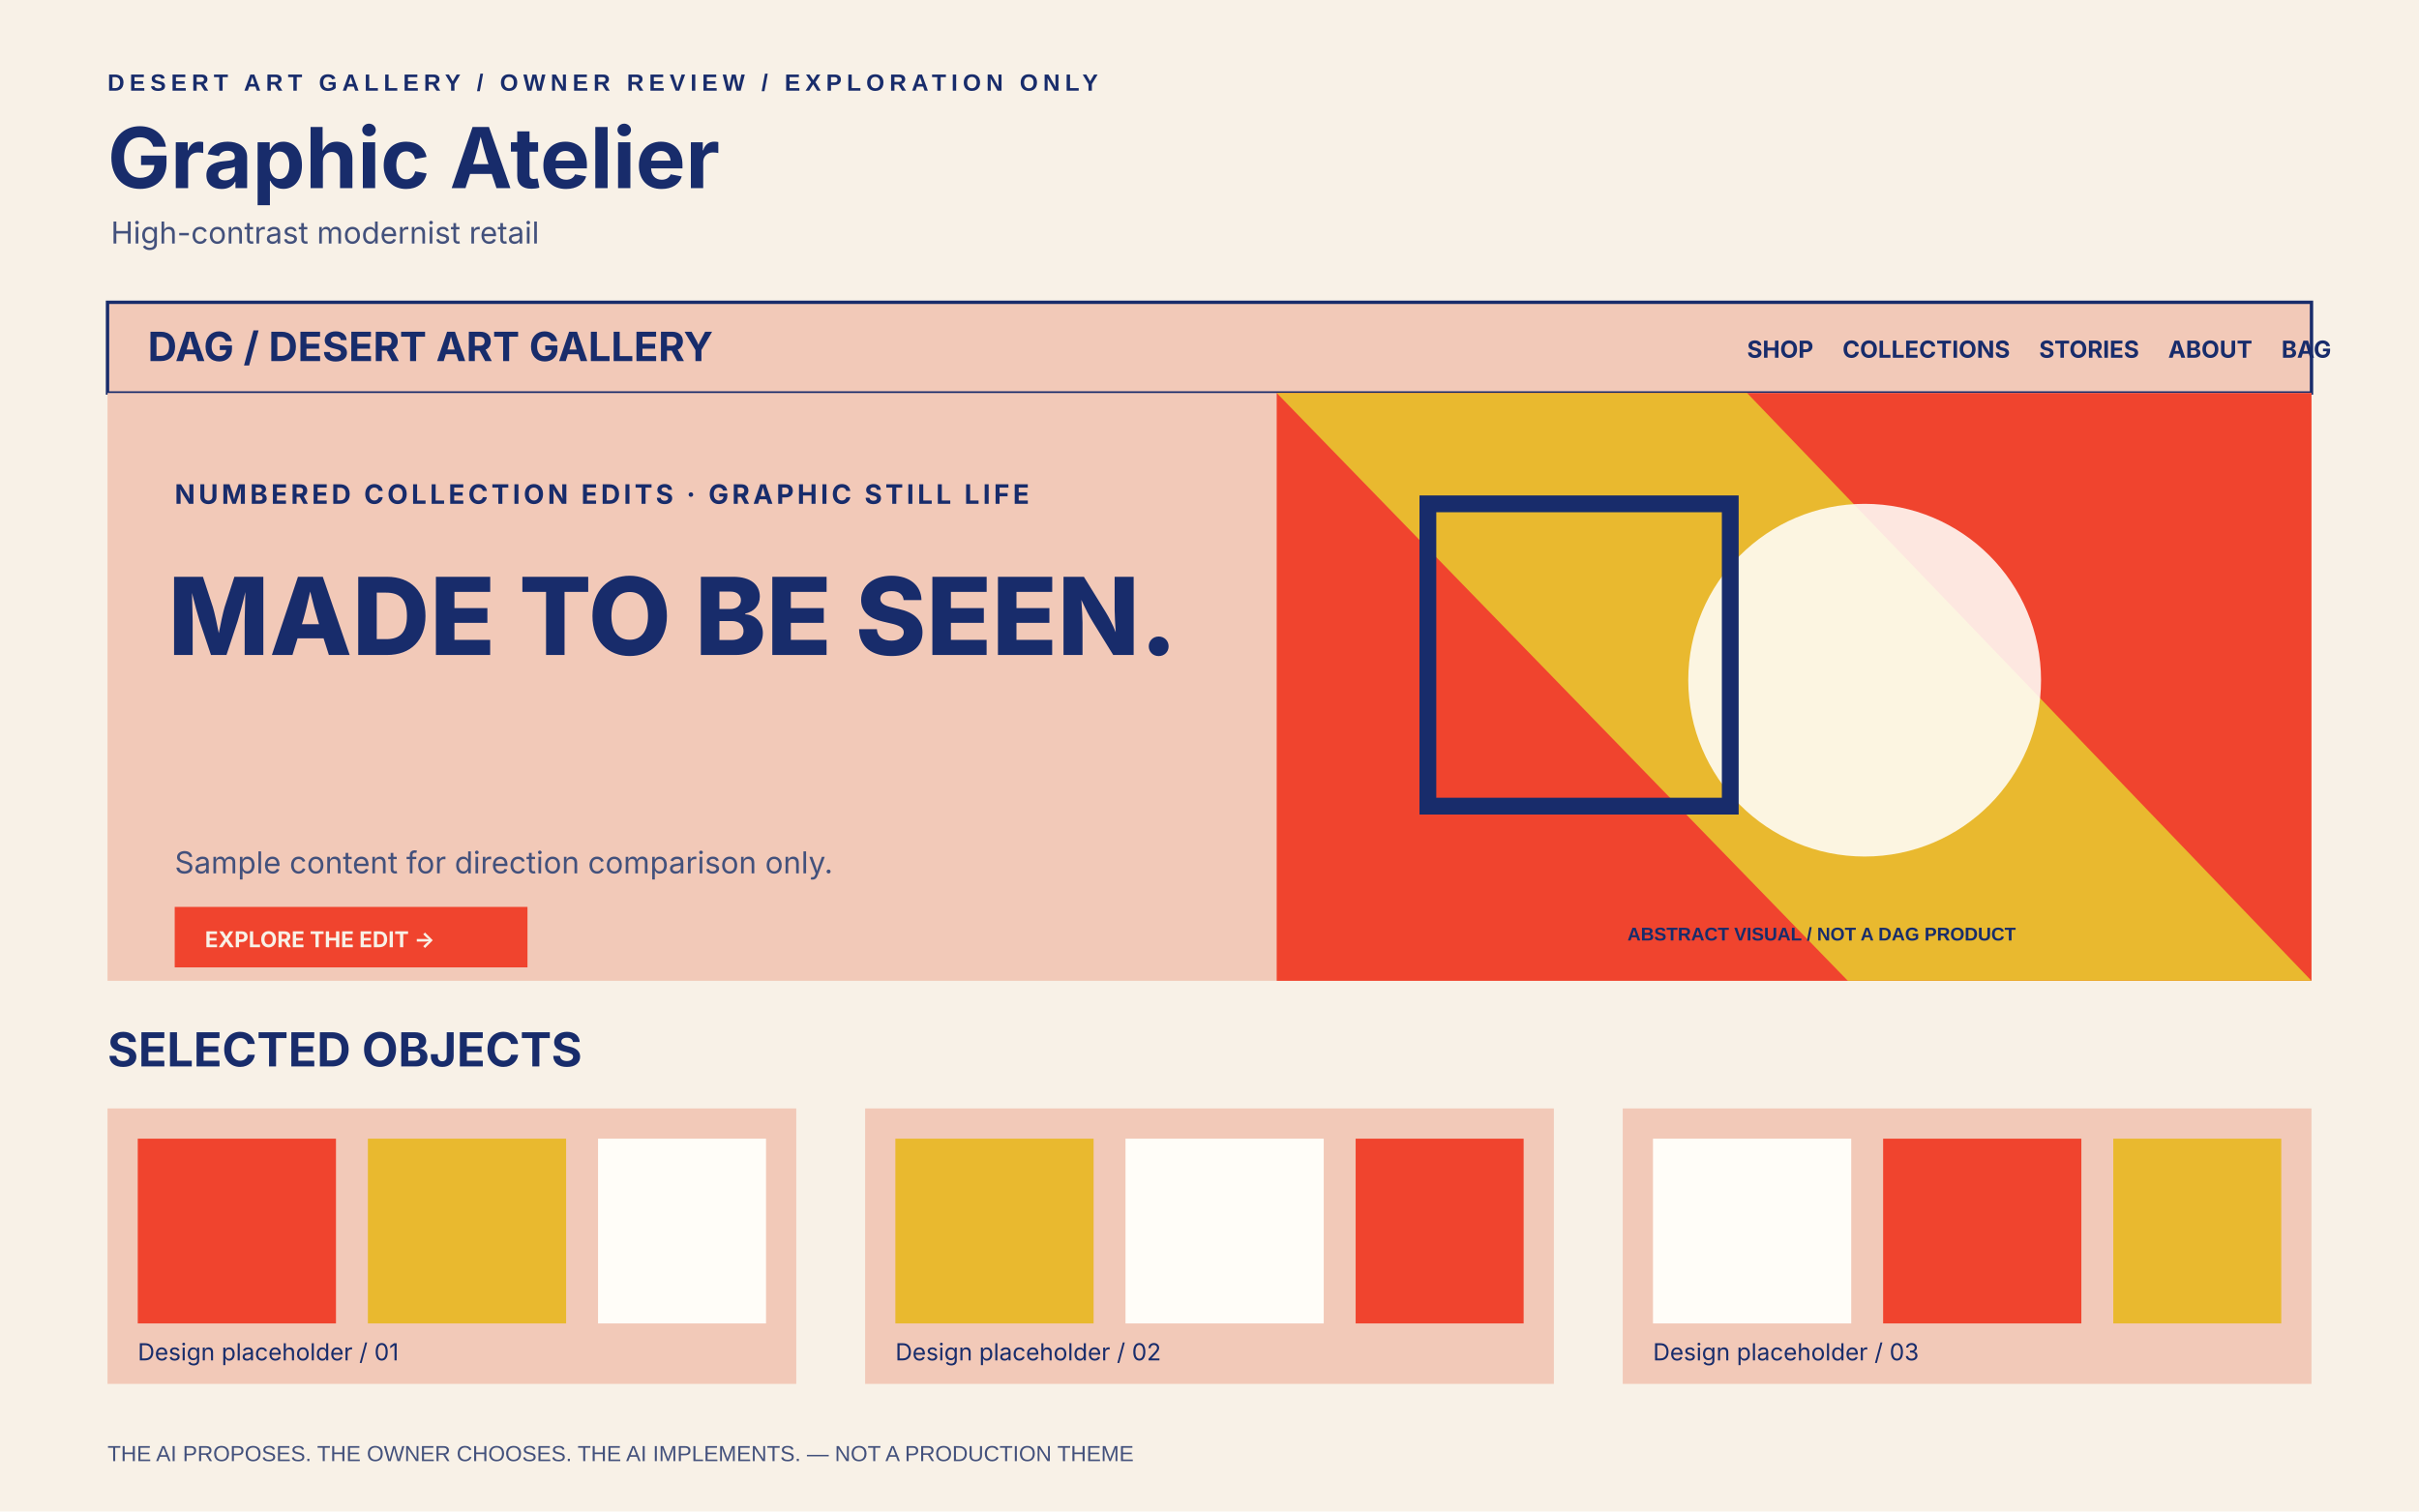
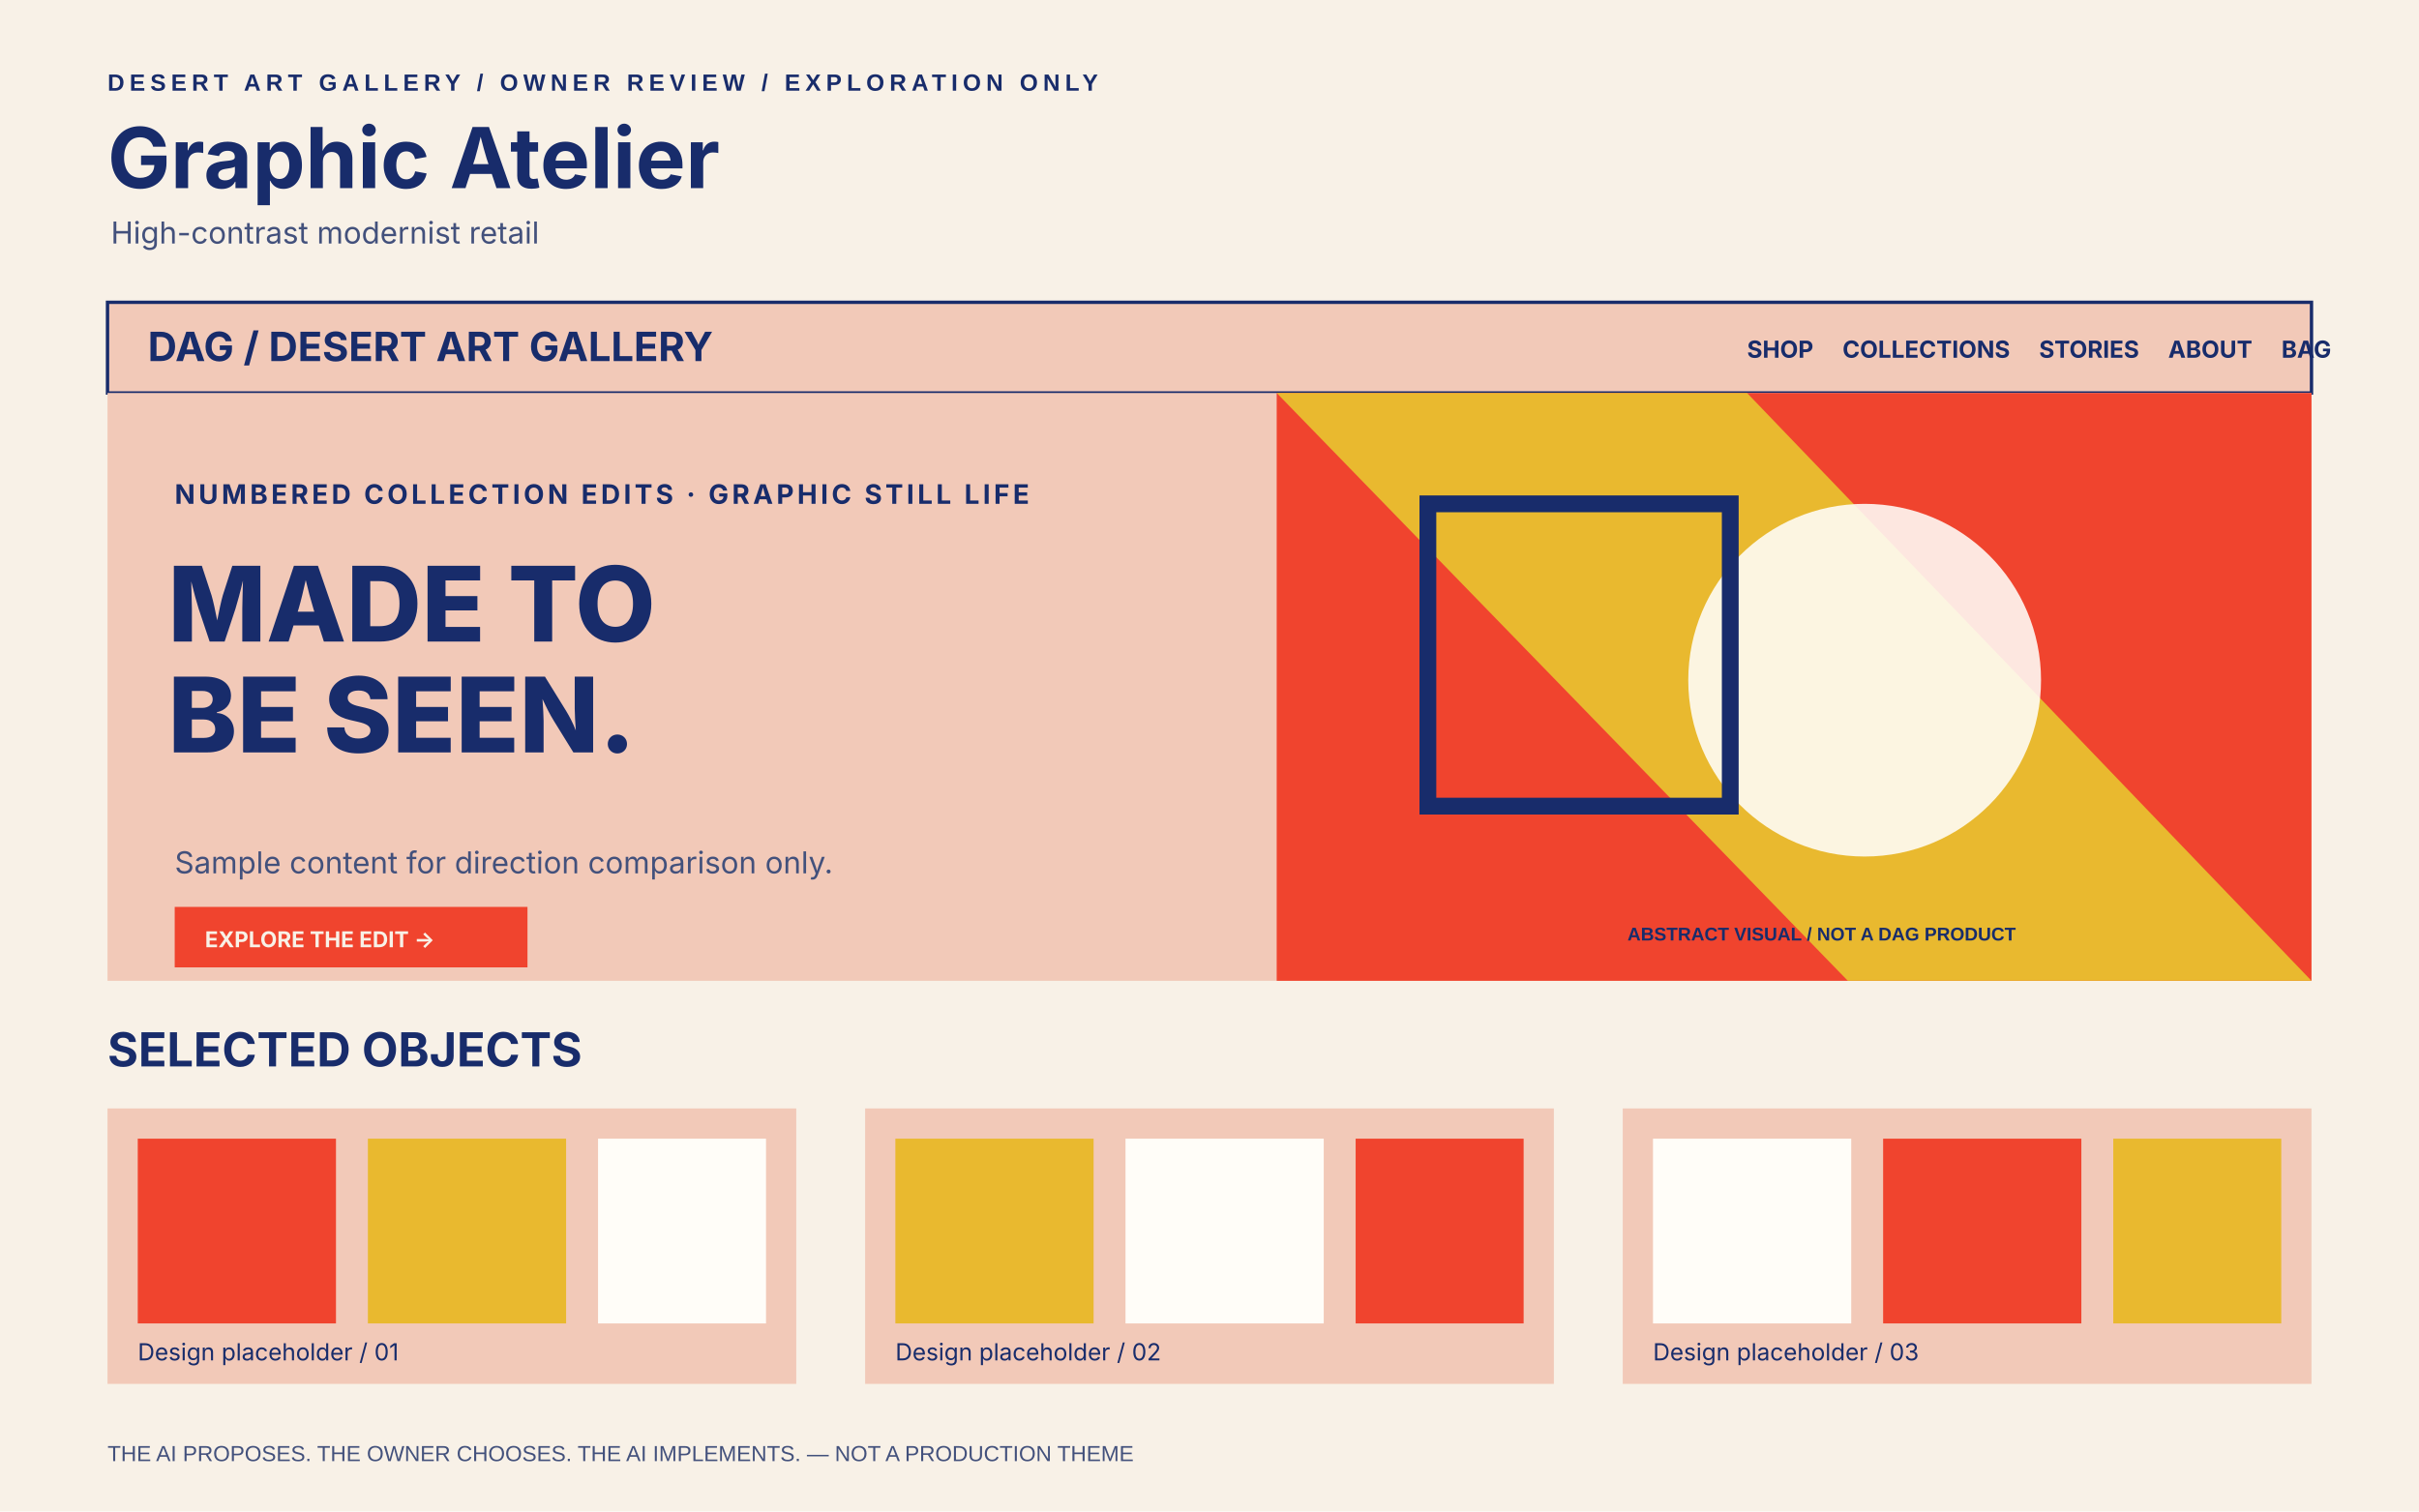
<svg xmlns="http://www.w3.org/2000/svg" width="1440" height="900" viewBox="0 0 1440 900" role="img" aria-labelledby="title desc">
  <rect width="1440" height="900" fill="#F8F1E7" />
  <text x="64" y="54" font-family="Arial,sans-serif" font-size="14" font-weight="700" letter-spacing="3" fill="#182C6B">DESERT ART GALLERY / OWNER REVIEW / EXPLORATION ONLY</text>
  <text x="64" y="112" font-family="Inter,Arial,sans-serif" font-size="50" font-weight="700" fill="#182C6B">Graphic Atelier</text>
  <text x="66" y="145" font-family="Inter,Arial,sans-serif" font-size="18" fill="#43517C">High-contrast modernist retail</text>
  <rect x="64" y="180" width="1312" height="54" fill="#F2C9B8" stroke="#182C6B" stroke-width="2" />
  <text x="88" y="215" font-family="Inter,Arial,sans-serif" font-size="24" font-weight="700" fill="#182C6B">DAG / DESERT ART GALLERY</text>
  <text x="1040" y="213" font-family="Inter,Arial,sans-serif" font-size="14" font-weight="700" fill="#182C6B">SHOP　 COLLECTIONS　 STORIES　 ABOUT　 BAG</text>
  <rect x="64" y="234" width="1312" height="350" fill="#F2C9B8" />
  <text x="104" y="300" font-family="Inter,Arial,sans-serif" font-size="16" font-weight="700" letter-spacing="2" fill="#182C6B">NUMBERED COLLECTION EDITS · GRAPHIC STILL LIFE</text>
-   <text x="100" y="390" font-family="Inter,Arial,sans-serif" font-size="64" font-weight="800" fill="#182C6B">MADE TO BE SEEN.</text>
+   <text x="100" y="382" font-family="Inter,Arial,sans-serif" font-size="62" font-weight="800" fill="#182C6B">
+     <tspan x="100" dy="0">MADE TO</tspan>
+     <tspan x="100" dy="66">BE SEEN.</tspan>
+   </text>
  <text x="104" y="520" font-family="Inter,Arial,sans-serif" font-size="18" fill="#43517C">Sample content for direction comparison only.</text>
  <rect x="104" y="540" width="210" height="36" fill="#F0442E" />
  <text x="122" y="564" font-family="Inter,Arial,sans-serif" font-size="13" font-weight="700" fill="#F8F1E7">EXPLORE THE EDIT →</text>
  <rect x="760" y="234" width="616" height="350" fill="#F0442E" />
  <path d="M760 234 L1040 234 L1376 584 L1100 584 Z" fill="#E9B92F" />
  <circle cx="1110" cy="405" r="105" fill="#FFFDF8" opacity=".88" />
  <rect x="850" y="300" width="180" height="180" fill="none" stroke="#182C6B" stroke-width="10" />
  <text x="1200" y="560" font-family="Arial,sans-serif" font-size="11" font-weight="700" text-anchor="end" fill="#182C6B">ABSTRACT VISUAL / NOT A DAG PRODUCT</text>
  <text x="64" y="635" font-family="Inter,Arial,sans-serif" font-size="28" font-weight="700" fill="#182C6B">SELECTED OBJECTS</text>
  <g transform="translate(64 660)">
    <rect width="410" height="164" fill="#F2C9B8" />
    <rect x="18" y="18" width="118" height="110" fill="#F0442E" />
    <rect x="155" y="18" width="118" height="110" fill="#E9B92F" />
    <rect x="292" y="18" width="100" height="110" fill="#FFFDF8" />
    <text x="18" y="150" font-family="Inter,Arial,sans-serif" font-size="14" fill="#182C6B">Design placeholder / 01</text>
  </g>
  <g transform="translate(515 660)">
    <rect width="410" height="164" fill="#F2C9B8" />
    <rect x="18" y="18" width="118" height="110" fill="#E9B92F" />
    <rect x="155" y="18" width="118" height="110" fill="#FFFDF8" />
    <rect x="292" y="18" width="100" height="110" fill="#F0442E" />
    <text x="18" y="150" font-family="Inter,Arial,sans-serif" font-size="14" fill="#182C6B">Design placeholder / 02</text>
  </g>
  <g transform="translate(966 660)">
    <rect width="410" height="164" fill="#F2C9B8" />
    <rect x="18" y="18" width="118" height="110" fill="#FFFDF8" />
    <rect x="155" y="18" width="118" height="110" fill="#F0442E" />
    <rect x="292" y="18" width="100" height="110" fill="#E9B92F" />
    <text x="18" y="150" font-family="Inter,Arial,sans-serif" font-size="14" fill="#182C6B">Design placeholder / 03</text>
  </g>
  <text x="64" y="870" font-family="Arial,sans-serif" font-size="13" fill="#43517C">THE AI PROPOSES. THE OWNER CHOOSES. THE AI IMPLEMENTS. — NOT A PRODUCTION THEME</text>
</svg>
